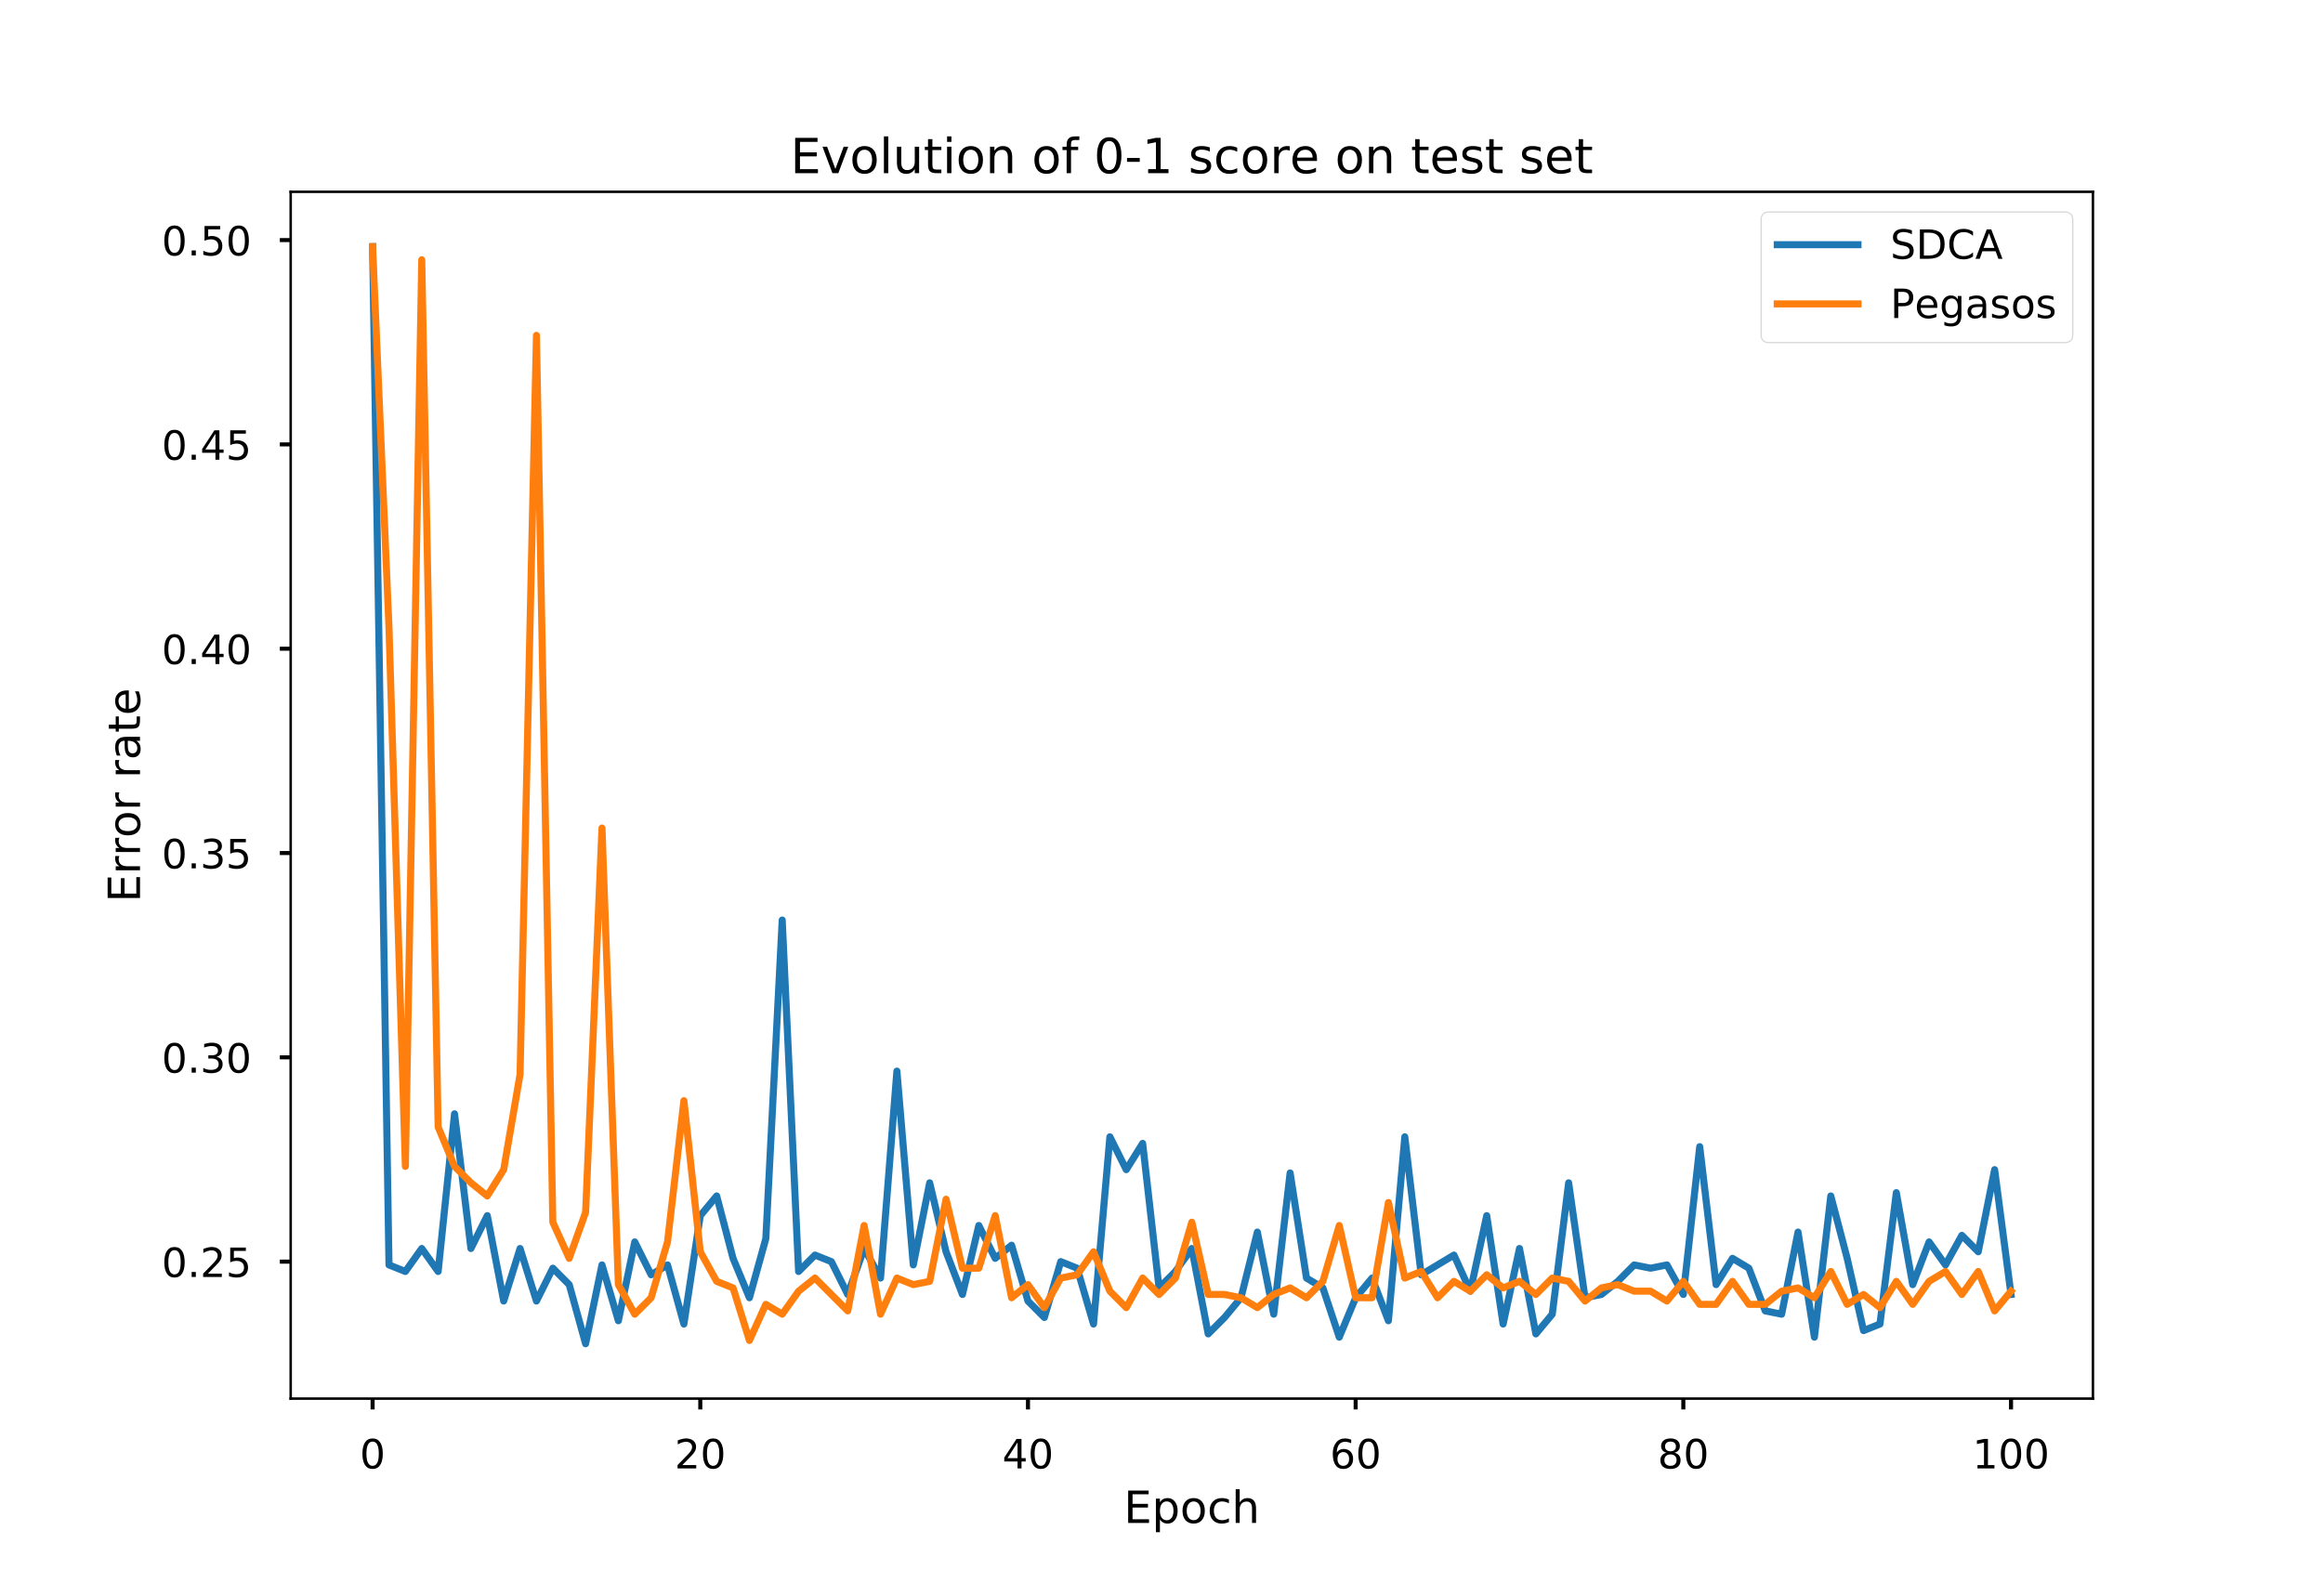
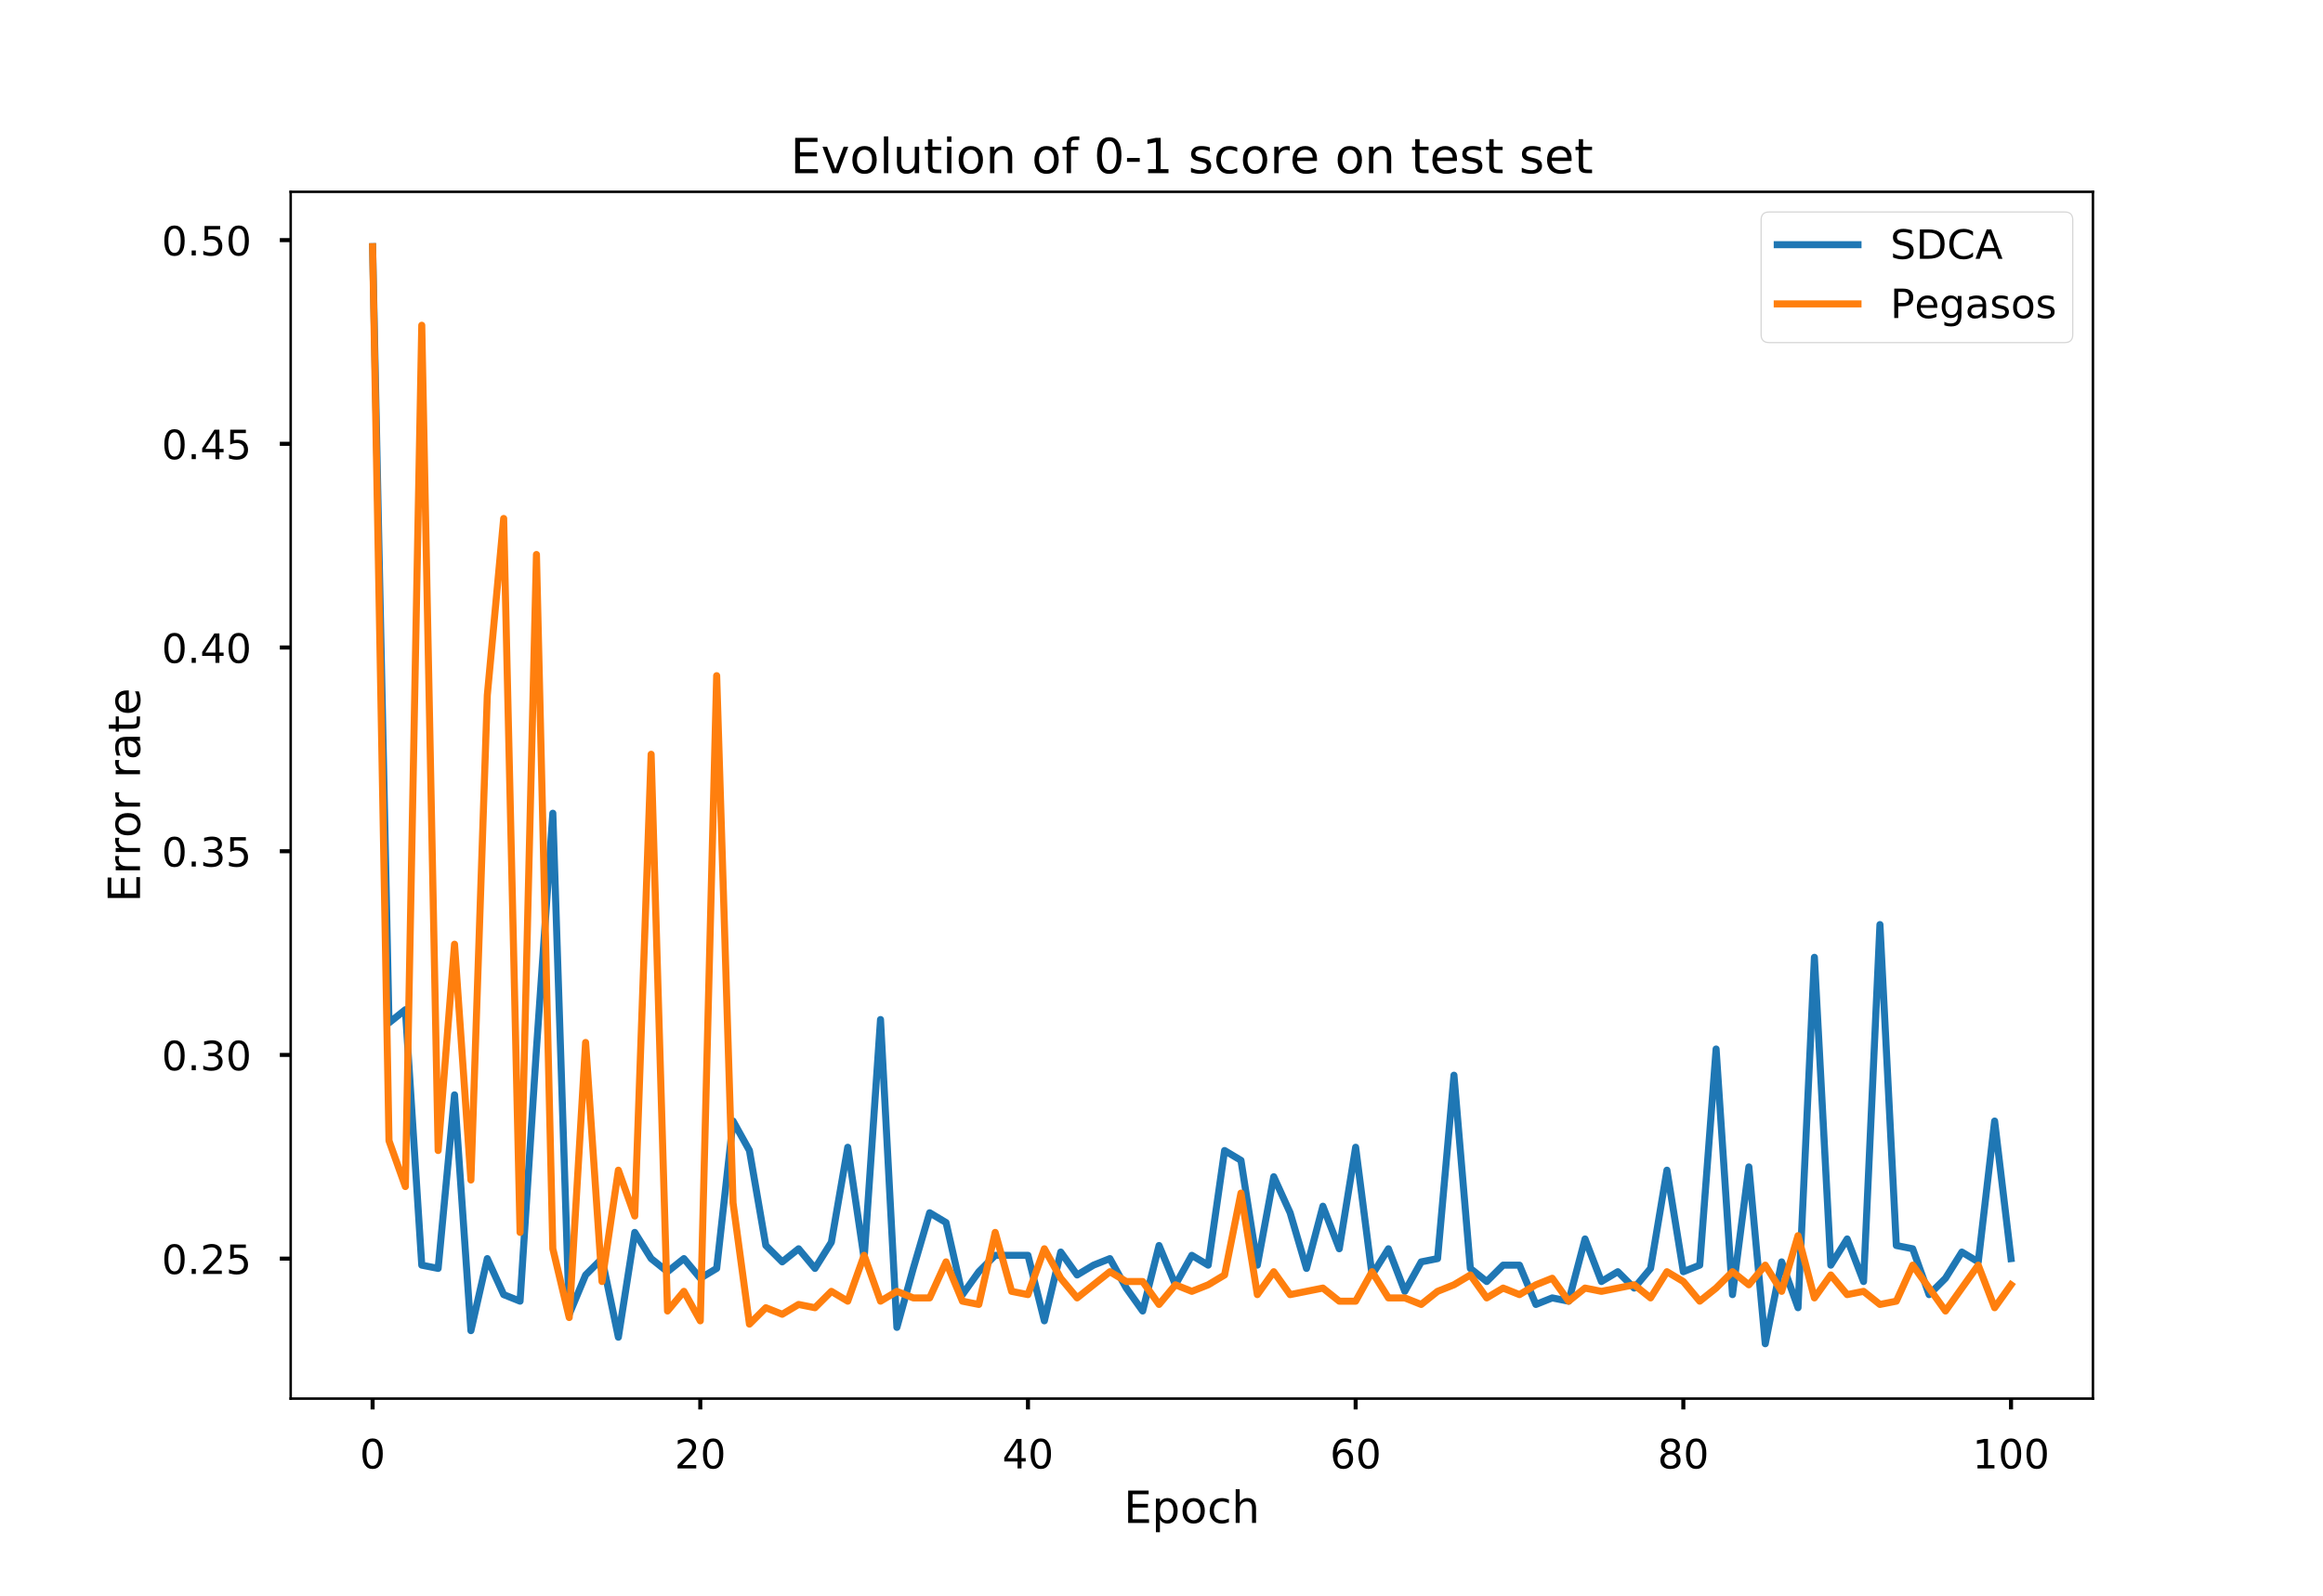
<svg xmlns="http://www.w3.org/2000/svg" xmlns:xlink="http://www.w3.org/1999/xlink" height="514pt" version="1.1" viewBox="0 0 748 514" width="748pt">
  <defs>
    <style type="text/css">
*{stroke-linecap:butt;stroke-linejoin:round;}
  </style>
  </defs>
  <g id="figure_1">
    <g id="patch_1">
      <path d="M 0 514.8  L 748.8 514.8  L 748.8 0  L 0 0  z " style="fill:#ffffff;" />
    </g>
    <g id="axes_1">
      <g id="patch_2">
        <path d="M 93.6 450.45  L 673.92 450.45  L 673.92 61.776  L 93.6 61.776  z " style="fill:#ffffff;" />
      </g>
      <g id="matplotlib.axis_1">
        <g id="xtick_1">
          <g id="line2d_1">
            <defs>
-               <path d="M 0 0  L 0 3.5  " id="mb4b41b0762" style="stroke:#000000;stroke-width:1.3;" />
-             </defs>
-             <g>
-               <use style="stroke:#000000;stroke-width:1.3;" x="119.978" xlink:href="#mb4b41b0762" y="450.45" />
+               <path d="M 0 0  L 0 3.5  " id="m77ecbb8db7" style="stroke:#000000;stroke-width:1.3;" />
+             </defs>
+             <g>
+               <use style="stroke:#000000;stroke-width:1.3;" x="119.978" xlink:href="#m77ecbb8db7" y="450.45" />
            </g>
          </g>
          <g id="text_1">
            <defs>
              <path d="M 31.781 66.406  Q 24.172 66.406 20.328 58.906  Q 16.5 51.422 16.5 36.375  Q 16.5 21.391 20.328 13.891  Q 24.172 6.391 31.781 6.391  Q 39.453 6.391 43.281 13.891  Q 47.125 21.391 47.125 36.375  Q 47.125 51.422 43.281 58.906  Q 39.453 66.406 31.781 66.406  z M 31.781 74.219  Q 44.047 74.219 50.516 64.516  Q 56.984 54.828 56.984 36.375  Q 56.984 17.969 50.516 8.266  Q 44.047 -1.422 31.781 -1.422  Q 19.531 -1.422 13.062 8.266  Q 6.594 17.969 6.594 36.375  Q 6.594 54.828 13.062 64.516  Q 19.531 74.219 31.781 74.219  z " id="DejaVuSans-30" />
            </defs>
            <g transform="translate(115.8426 472.928)scale(0.13 -0.13)">
              <use xlink:href="#DejaVuSans-30" />
            </g>
          </g>
        </g>
        <g id="xtick_2">
          <g id="line2d_2">
            <g>
-               <use style="stroke:#000000;stroke-width:1.3;" x="225.491" xlink:href="#mb4b41b0762" y="450.45" />
+               <use style="stroke:#000000;stroke-width:1.3;" x="225.491" xlink:href="#m77ecbb8db7" y="450.45" />
            </g>
          </g>
          <g id="text_2">
            <defs>
              <path d="M 19.188 8.297  L 53.609 8.297  L 53.609 0  L 7.328 0  L 7.328 8.297  Q 12.938 14.109 22.625 23.891  Q 32.328 33.688 34.812 36.531  Q 39.547 41.844 41.422 45.531  Q 43.312 49.219 43.312 52.781  Q 43.312 58.594 39.234 62.25  Q 35.156 65.922 28.609 65.922  Q 23.969 65.922 18.812 64.312  Q 13.672 62.703 7.812 59.422  L 7.812 69.391  Q 13.766 71.781 18.938 73  Q 24.125 74.219 28.422 74.219  Q 39.75 74.219 46.484 68.547  Q 53.219 62.891 53.219 53.422  Q 53.219 48.922 51.531 44.891  Q 49.859 40.875 45.406 35.406  Q 44.188 33.984 37.641 27.219  Q 31.109 20.453 19.188 8.297  z " id="DejaVuSans-32" />
            </defs>
            <g transform="translate(217.2197 472.928)scale(0.13 -0.13)">
              <use xlink:href="#DejaVuSans-32" />
              <use x="63.623" xlink:href="#DejaVuSans-30" />
            </g>
          </g>
        </g>
        <g id="xtick_3">
          <g id="line2d_3">
            <g>
-               <use style="stroke:#000000;stroke-width:1.3;" x="331.004" xlink:href="#mb4b41b0762" y="450.45" />
+               <use style="stroke:#000000;stroke-width:1.3;" x="331.004" xlink:href="#m77ecbb8db7" y="450.45" />
            </g>
          </g>
          <g id="text_3">
            <defs>
              <path d="M 37.797 64.312  L 12.891 25.391  L 37.797 25.391  z M 35.203 72.906  L 47.609 72.906  L 47.609 25.391  L 58.016 25.391  L 58.016 17.188  L 47.609 17.188  L 47.609 0  L 37.797 0  L 37.797 17.188  L 4.891 17.188  L 4.891 26.703  z " id="DejaVuSans-34" />
            </defs>
            <g transform="translate(322.7324 472.928)scale(0.13 -0.13)">
              <use xlink:href="#DejaVuSans-34" />
              <use x="63.623" xlink:href="#DejaVuSans-30" />
            </g>
          </g>
        </g>
        <g id="xtick_4">
          <g id="line2d_4">
            <g>
-               <use style="stroke:#000000;stroke-width:1.3;" x="436.516" xlink:href="#mb4b41b0762" y="450.45" />
+               <use style="stroke:#000000;stroke-width:1.3;" x="436.516" xlink:href="#m77ecbb8db7" y="450.45" />
            </g>
          </g>
          <g id="text_4">
            <defs>
              <path d="M 33.016 40.375  Q 26.375 40.375 22.484 35.828  Q 18.609 31.297 18.609 23.391  Q 18.609 15.531 22.484 10.953  Q 26.375 6.391 33.016 6.391  Q 39.656 6.391 43.531 10.953  Q 47.406 15.531 47.406 23.391  Q 47.406 31.297 43.531 35.828  Q 39.656 40.375 33.016 40.375  z M 52.594 71.297  L 52.594 62.312  Q 48.875 64.062 45.094 64.984  Q 41.312 65.922 37.594 65.922  Q 27.828 65.922 22.672 59.328  Q 17.531 52.734 16.797 39.406  Q 19.672 43.656 24.016 45.922  Q 28.375 48.188 33.594 48.188  Q 44.578 48.188 50.953 41.516  Q 57.328 34.859 57.328 23.391  Q 57.328 12.156 50.688 5.359  Q 44.047 -1.422 33.016 -1.422  Q 20.359 -1.422 13.672 8.266  Q 6.984 17.969 6.984 36.375  Q 6.984 53.656 15.188 63.938  Q 23.391 74.219 37.203 74.219  Q 40.922 74.219 44.703 73.484  Q 48.484 72.75 52.594 71.297  z " id="DejaVuSans-36" />
            </defs>
            <g transform="translate(428.2451 472.928)scale(0.13 -0.13)">
              <use xlink:href="#DejaVuSans-36" />
              <use x="63.623" xlink:href="#DejaVuSans-30" />
            </g>
          </g>
        </g>
        <g id="xtick_5">
          <g id="line2d_5">
            <g>
-               <use style="stroke:#000000;stroke-width:1.3;" x="542.029" xlink:href="#mb4b41b0762" y="450.45" />
+               <use style="stroke:#000000;stroke-width:1.3;" x="542.029" xlink:href="#m77ecbb8db7" y="450.45" />
            </g>
          </g>
          <g id="text_5">
            <defs>
              <path d="M 31.781 34.625  Q 24.75 34.625 20.719 30.859  Q 16.703 27.094 16.703 20.516  Q 16.703 13.922 20.719 10.156  Q 24.75 6.391 31.781 6.391  Q 38.812 6.391 42.859 10.172  Q 46.922 13.969 46.922 20.516  Q 46.922 27.094 42.891 30.859  Q 38.875 34.625 31.781 34.625  z M 21.922 38.812  Q 15.578 40.375 12.031 44.719  Q 8.5 49.078 8.5 55.328  Q 8.5 64.062 14.719 69.141  Q 20.953 74.219 31.781 74.219  Q 42.672 74.219 48.875 69.141  Q 55.078 64.062 55.078 55.328  Q 55.078 49.078 51.531 44.719  Q 48 40.375 41.703 38.812  Q 48.828 37.156 52.797 32.312  Q 56.781 27.484 56.781 20.516  Q 56.781 9.906 50.312 4.234  Q 43.844 -1.422 31.781 -1.422  Q 19.734 -1.422 13.25 4.234  Q 6.781 9.906 6.781 20.516  Q 6.781 27.484 10.781 32.312  Q 14.797 37.156 21.922 38.812  z M 18.312 54.391  Q 18.312 48.734 21.844 45.562  Q 25.391 42.391 31.781 42.391  Q 38.141 42.391 41.719 45.562  Q 45.312 48.734 45.312 54.391  Q 45.312 60.062 41.719 63.234  Q 38.141 66.406 31.781 66.406  Q 25.391 66.406 21.844 63.234  Q 18.312 60.062 18.312 54.391  z " id="DejaVuSans-38" />
            </defs>
            <g transform="translate(533.7578 472.928)scale(0.13 -0.13)">
              <use xlink:href="#DejaVuSans-38" />
              <use x="63.623" xlink:href="#DejaVuSans-30" />
            </g>
          </g>
        </g>
        <g id="xtick_6">
          <g id="line2d_6">
            <g>
-               <use style="stroke:#000000;stroke-width:1.3;" x="647.542" xlink:href="#mb4b41b0762" y="450.45" />
+               <use style="stroke:#000000;stroke-width:1.3;" x="647.542" xlink:href="#m77ecbb8db7" y="450.45" />
            </g>
          </g>
          <g id="text_6">
            <defs>
              <path d="M 12.406 8.297  L 28.516 8.297  L 28.516 63.922  L 10.984 60.406  L 10.984 69.391  L 28.422 72.906  L 38.281 72.906  L 38.281 8.297  L 54.391 8.297  L 54.391 0  L 12.406 0  z " id="DejaVuSans-31" />
            </defs>
            <g transform="translate(635.1349 472.928)scale(0.13 -0.13)">
              <use xlink:href="#DejaVuSans-31" />
              <use x="63.623" xlink:href="#DejaVuSans-30" />
              <use x="127.246" xlink:href="#DejaVuSans-30" />
            </g>
          </g>
        </g>
        <g id="text_7">
          <defs>
            <path d="M 9.812 72.906  L 55.906 72.906  L 55.906 64.594  L 19.672 64.594  L 19.672 43.016  L 54.391 43.016  L 54.391 34.719  L 19.672 34.719  L 19.672 8.297  L 56.781 8.297  L 56.781 0  L 9.812 0  z " id="DejaVuSans-45" />
            <path d="M 18.109 8.203  L 18.109 -20.797  L 9.078 -20.797  L 9.078 54.688  L 18.109 54.688  L 18.109 46.391  Q 20.953 51.266 25.266 53.625  Q 29.594 56 35.594 56  Q 45.562 56 51.781 48.094  Q 58.016 40.188 58.016 27.297  Q 58.016 14.406 51.781 6.484  Q 45.562 -1.422 35.594 -1.422  Q 29.594 -1.422 25.266 0.953  Q 20.953 3.328 18.109 8.203  z M 48.688 27.297  Q 48.688 37.203 44.609 42.844  Q 40.531 48.484 33.406 48.484  Q 26.266 48.484 22.188 42.844  Q 18.109 37.203 18.109 27.297  Q 18.109 17.391 22.188 11.75  Q 26.266 6.109 33.406 6.109  Q 40.531 6.109 44.609 11.75  Q 48.688 17.391 48.688 27.297  z " id="DejaVuSans-70" />
            <path d="M 30.609 48.391  Q 23.391 48.391 19.188 42.75  Q 14.984 37.109 14.984 27.297  Q 14.984 17.484 19.156 11.844  Q 23.344 6.203 30.609 6.203  Q 37.797 6.203 41.984 11.859  Q 46.188 17.531 46.188 27.297  Q 46.188 37.016 41.984 42.703  Q 37.797 48.391 30.609 48.391  z M 30.609 56  Q 42.328 56 49.016 48.375  Q 55.719 40.766 55.719 27.297  Q 55.719 13.875 49.016 6.219  Q 42.328 -1.422 30.609 -1.422  Q 18.844 -1.422 12.172 6.219  Q 5.516 13.875 5.516 27.297  Q 5.516 40.766 12.172 48.375  Q 18.844 56 30.609 56  z " id="DejaVuSans-6f" />
            <path d="M 48.781 52.594  L 48.781 44.188  Q 44.969 46.297 41.141 47.344  Q 37.312 48.391 33.406 48.391  Q 24.656 48.391 19.812 42.844  Q 14.984 37.312 14.984 27.297  Q 14.984 17.281 19.812 11.734  Q 24.656 6.203 33.406 6.203  Q 37.312 6.203 41.141 7.25  Q 44.969 8.297 48.781 10.406  L 48.781 2.094  Q 45.016 0.344 40.984 -0.531  Q 36.969 -1.422 32.422 -1.422  Q 20.062 -1.422 12.781 6.344  Q 5.516 14.109 5.516 27.297  Q 5.516 40.672 12.859 48.328  Q 20.219 56 33.016 56  Q 37.156 56 41.109 55.141  Q 45.062 54.297 48.781 52.594  z " id="DejaVuSans-63" />
            <path d="M 54.891 33.016  L 54.891 0  L 45.906 0  L 45.906 32.719  Q 45.906 40.484 42.875 44.328  Q 39.844 48.188 33.797 48.188  Q 26.516 48.188 22.312 43.547  Q 18.109 38.922 18.109 30.906  L 18.109 0  L 9.078 0  L 9.078 75.984  L 18.109 75.984  L 18.109 46.188  Q 21.344 51.125 25.703 53.562  Q 30.078 56 35.797 56  Q 45.219 56 50.047 50.172  Q 54.891 44.344 54.891 33.016  z " id="DejaVuSans-68" />
          </defs>
          <g transform="translate(361.8654 490.4973)scale(0.143 -0.143)">
            <use xlink:href="#DejaVuSans-45" />
            <use x="63.184" xlink:href="#DejaVuSans-70" />
            <use x="126.66" xlink:href="#DejaVuSans-6f" />
            <use x="187.842" xlink:href="#DejaVuSans-63" />
            <use x="242.822" xlink:href="#DejaVuSans-68" />
          </g>
        </g>
      </g>
      <g id="matplotlib.axis_2">
        <g id="ytick_1">
          <g id="line2d_7">
            <defs>
-               <path d="M 0 0  L -3.5 0  " id="mdaa676bd0e" style="stroke:#000000;stroke-width:1.3;" />
-             </defs>
-             <g>
-               <use style="stroke:#000000;stroke-width:1.3;" x="93.6" xlink:href="#mdaa676bd0e" y="406.335" />
+               <path d="M 0 0  L -3.5 0  " id="ma47e906a78" style="stroke:#000000;stroke-width:1.3;" />
+             </defs>
+             <g>
+               <use style="stroke:#000000;stroke-width:1.3;" x="93.6" xlink:href="#ma47e906a78" y="405.36" />
            </g>
          </g>
          <g id="text_8">
            <defs>
              <path d="M 10.688 12.406  L 21 12.406  L 21 0  L 10.688 0  z " id="DejaVuSans-2e" />
              <path d="M 10.797 72.906  L 49.516 72.906  L 49.516 64.594  L 19.828 64.594  L 19.828 46.734  Q 21.969 47.469 24.109 47.828  Q 26.266 48.188 28.422 48.188  Q 40.625 48.188 47.75 41.5  Q 54.891 34.812 54.891 23.391  Q 54.891 11.625 47.562 5.094  Q 40.234 -1.422 26.906 -1.422  Q 22.312 -1.422 17.547 -0.641  Q 12.797 0.141 7.719 1.703  L 7.719 11.625  Q 12.109 9.234 16.797 8.062  Q 21.484 6.891 26.703 6.891  Q 35.156 6.891 40.078 11.328  Q 45.016 15.766 45.016 23.391  Q 45.016 31 40.078 35.438  Q 35.156 39.891 26.703 39.891  Q 22.75 39.891 18.812 39.016  Q 14.891 38.141 10.797 36.281  z " id="DejaVuSans-35" />
            </defs>
-             <g transform="translate(52.05469 411.2744)scale(0.13 -0.13)">
+             <g transform="translate(52.05469 410.2986)scale(0.13 -0.13)">
              <use xlink:href="#DejaVuSans-30" />
              <use x="63.623" xlink:href="#DejaVuSans-2e" />
              <use x="95.41" xlink:href="#DejaVuSans-32" />
              <use x="159.033" xlink:href="#DejaVuSans-35" />
            </g>
          </g>
        </g>
        <g id="ytick_2">
          <g id="line2d_8">
            <g>
-               <use style="stroke:#000000;stroke-width:1.3;" x="93.6" xlink:href="#mdaa676bd0e" y="340.534" />
+               <use style="stroke:#000000;stroke-width:1.3;" x="93.6" xlink:href="#ma47e906a78" y="339.754" />
            </g>
          </g>
          <g id="text_9">
            <defs>
              <path d="M 40.578 39.312  Q 47.656 37.797 51.625 33  Q 55.609 28.219 55.609 21.188  Q 55.609 10.406 48.188 4.484  Q 40.766 -1.422 27.094 -1.422  Q 22.516 -1.422 17.656 -0.516  Q 12.797 0.391 7.625 2.203  L 7.625 11.719  Q 11.719 9.328 16.594 8.109  Q 21.484 6.891 26.812 6.891  Q 36.078 6.891 40.938 10.547  Q 45.797 14.203 45.797 21.188  Q 45.797 27.641 41.281 31.266  Q 36.766 34.906 28.719 34.906  L 20.219 34.906  L 20.219 43.016  L 29.109 43.016  Q 36.375 43.016 40.234 45.922  Q 44.094 48.828 44.094 54.297  Q 44.094 59.906 40.109 62.906  Q 36.141 65.922 28.719 65.922  Q 24.656 65.922 20.016 65.031  Q 15.375 64.156 9.812 62.312  L 9.812 71.094  Q 15.438 72.656 20.344 73.438  Q 25.25 74.219 29.594 74.219  Q 40.828 74.219 47.359 69.109  Q 53.906 64.016 53.906 55.328  Q 53.906 49.266 50.438 45.094  Q 46.969 40.922 40.578 39.312  z " id="DejaVuSans-33" />
            </defs>
-             <g transform="translate(52.05469 345.4727)scale(0.13 -0.13)">
+             <g transform="translate(52.05469 344.6934)scale(0.13 -0.13)">
              <use xlink:href="#DejaVuSans-30" />
              <use x="63.623" xlink:href="#DejaVuSans-2e" />
              <use x="95.41" xlink:href="#DejaVuSans-33" />
              <use x="159.033" xlink:href="#DejaVuSans-30" />
            </g>
          </g>
        </g>
        <g id="ytick_3">
          <g id="line2d_9">
            <g>
-               <use style="stroke:#000000;stroke-width:1.3;" x="93.6" xlink:href="#mdaa676bd0e" y="274.732" />
+               <use style="stroke:#000000;stroke-width:1.3;" x="93.6" xlink:href="#ma47e906a78" y="274.149" />
            </g>
          </g>
          <g id="text_10">
-             <g transform="translate(52.05469 279.6711)scale(0.13 -0.13)">
+             <g transform="translate(52.05469 279.0881)scale(0.13 -0.13)">
              <use xlink:href="#DejaVuSans-30" />
              <use x="63.623" xlink:href="#DejaVuSans-2e" />
              <use x="95.41" xlink:href="#DejaVuSans-33" />
              <use x="159.033" xlink:href="#DejaVuSans-35" />
            </g>
          </g>
        </g>
        <g id="ytick_4">
          <g id="line2d_10">
            <g>
-               <use style="stroke:#000000;stroke-width:1.3;" x="93.6" xlink:href="#mdaa676bd0e" y="208.93" />
+               <use style="stroke:#000000;stroke-width:1.3;" x="93.6" xlink:href="#ma47e906a78" y="208.544" />
            </g>
          </g>
          <g id="text_11">
-             <g transform="translate(52.05469 213.8695)scale(0.13 -0.13)">
+             <g transform="translate(52.05469 213.4829)scale(0.13 -0.13)">
              <use xlink:href="#DejaVuSans-30" />
              <use x="63.623" xlink:href="#DejaVuSans-2e" />
              <use x="95.41" xlink:href="#DejaVuSans-34" />
              <use x="159.033" xlink:href="#DejaVuSans-30" />
            </g>
          </g>
        </g>
        <g id="ytick_5">
          <g id="line2d_11">
            <g>
-               <use style="stroke:#000000;stroke-width:1.3;" x="93.6" xlink:href="#mdaa676bd0e" y="143.129" />
+               <use style="stroke:#000000;stroke-width:1.3;" x="93.6" xlink:href="#ma47e906a78" y="142.939" />
            </g>
          </g>
          <g id="text_12">
-             <g transform="translate(52.05469 148.0678)scale(0.13 -0.13)">
+             <g transform="translate(52.05469 147.8777)scale(0.13 -0.13)">
              <use xlink:href="#DejaVuSans-30" />
              <use x="63.623" xlink:href="#DejaVuSans-2e" />
              <use x="95.41" xlink:href="#DejaVuSans-34" />
              <use x="159.033" xlink:href="#DejaVuSans-35" />
            </g>
          </g>
        </g>
        <g id="ytick_6">
          <g id="line2d_12">
            <g>
-               <use style="stroke:#000000;stroke-width:1.3;" x="93.6" xlink:href="#mdaa676bd0e" y="77.327" />
+               <use style="stroke:#000000;stroke-width:1.3;" x="93.6" xlink:href="#ma47e906a78" y="77.334" />
            </g>
          </g>
          <g id="text_13">
-             <g transform="translate(52.05469 82.26618)scale(0.13 -0.13)">
+             <g transform="translate(52.05469 82.27249)scale(0.13 -0.13)">
              <use xlink:href="#DejaVuSans-30" />
              <use x="63.623" xlink:href="#DejaVuSans-2e" />
              <use x="95.41" xlink:href="#DejaVuSans-35" />
              <use x="159.033" xlink:href="#DejaVuSans-30" />
            </g>
          </g>
        </g>
        <g id="text_14">
          <defs>
            <path d="M 41.109 46.297  Q 39.594 47.172 37.812 47.578  Q 36.031 48 33.891 48  Q 26.266 48 22.188 43.047  Q 18.109 38.094 18.109 28.812  L 18.109 0  L 9.078 0  L 9.078 54.688  L 18.109 54.688  L 18.109 46.188  Q 20.953 51.172 25.484 53.578  Q 30.031 56 36.531 56  Q 37.453 56 38.578 55.875  Q 39.703 55.766 41.062 55.516  z " id="DejaVuSans-72" />
            <path id="DejaVuSans-20" />
            <path d="M 34.281 27.484  Q 23.391 27.484 19.188 25  Q 14.984 22.516 14.984 16.5  Q 14.984 11.719 18.141 8.906  Q 21.297 6.109 26.703 6.109  Q 34.188 6.109 38.703 11.406  Q 43.219 16.703 43.219 25.484  L 43.219 27.484  z M 52.203 31.203  L 52.203 0  L 43.219 0  L 43.219 8.297  Q 40.141 3.328 35.547 0.953  Q 30.953 -1.422 24.312 -1.422  Q 15.922 -1.422 10.953 3.297  Q 6 8.016 6 15.922  Q 6 25.141 12.172 29.828  Q 18.359 34.516 30.609 34.516  L 43.219 34.516  L 43.219 35.406  Q 43.219 41.609 39.141 45  Q 35.062 48.391 27.688 48.391  Q 23 48.391 18.547 47.266  Q 14.109 46.141 10.016 43.891  L 10.016 52.203  Q 14.938 54.109 19.578 55.047  Q 24.219 56 28.609 56  Q 40.484 56 46.344 49.844  Q 52.203 43.703 52.203 31.203  z " id="DejaVuSans-61" />
            <path d="M 18.312 70.219  L 18.312 54.688  L 36.812 54.688  L 36.812 47.703  L 18.312 47.703  L 18.312 18.016  Q 18.312 11.328 20.141 9.422  Q 21.969 7.516 27.594 7.516  L 36.812 7.516  L 36.812 0  L 27.594 0  Q 17.188 0 13.234 3.875  Q 9.281 7.766 9.281 18.016  L 9.281 47.703  L 2.688 47.703  L 2.688 54.688  L 9.281 54.688  L 9.281 70.219  z " id="DejaVuSans-74" />
            <path d="M 56.203 29.594  L 56.203 25.203  L 14.891 25.203  Q 15.484 15.922 20.484 11.062  Q 25.484 6.203 34.422 6.203  Q 39.594 6.203 44.453 7.469  Q 49.312 8.734 54.109 11.281  L 54.109 2.781  Q 49.266 0.734 44.188 -0.344  Q 39.109 -1.422 33.891 -1.422  Q 20.797 -1.422 13.156 6.188  Q 5.516 13.812 5.516 26.812  Q 5.516 40.234 12.766 48.109  Q 20.016 56 32.328 56  Q 43.359 56 49.781 48.891  Q 56.203 41.797 56.203 29.594  z M 47.219 32.234  Q 47.125 39.594 43.094 43.984  Q 39.062 48.391 32.422 48.391  Q 24.906 48.391 20.391 44.141  Q 15.875 39.891 15.188 32.172  z " id="DejaVuSans-65" />
          </defs>
          <g transform="translate(45.08073 290.6162)rotate(-90)scale(0.143 -0.143)">
            <use xlink:href="#DejaVuSans-45" />
            <use x="63.184" xlink:href="#DejaVuSans-72" />
            <use x="104.281" xlink:href="#DejaVuSans-72" />
            <use x="145.363" xlink:href="#DejaVuSans-6f" />
            <use x="206.545" xlink:href="#DejaVuSans-72" />
            <use x="247.658" xlink:href="#DejaVuSans-20" />
            <use x="279.445" xlink:href="#DejaVuSans-72" />
            <use x="320.559" xlink:href="#DejaVuSans-61" />
            <use x="381.838" xlink:href="#DejaVuSans-74" />
            <use x="421.047" xlink:href="#DejaVuSans-65" />
          </g>
        </g>
      </g>
      <g id="line2d_13">
-         <path clip-path="url(#pa57b09d90f)" d="M 119.978 79.443  L 125.254 407.393  L 130.529 409.509  L 135.805 402.104  L 141.081 409.509  L 146.356 358.73  L 151.632 402.104  L 156.908 391.525  L 162.183 419.03  L 167.459 402.104  L 172.735 419.03  L 178.01 408.451  L 183.286 413.741  L 188.561 432.783  L 193.837 407.393  L 199.113 425.378  L 204.388 399.988  L 209.664 410.567  L 214.94 407.393  L 220.215 426.436  L 225.491 391.525  L 230.767 385.177  L 236.042 405.277  L 241.318 417.972  L 246.593 398.93  L 251.869 296.313  L 257.145 409.509  L 262.42 404.22  L 267.696 406.335  L 272.972 416.914  L 278.247 402.104  L 283.523 411.625  L 288.799 344.977  L 294.074 407.393  L 299.35 380.946  L 304.625 403.162  L 309.901 416.914  L 315.177 394.698  L 320.452 405.277  L 325.728 401.046  L 331.004 419.03  L 336.279 424.32  L 341.555 406.335  L 346.831 408.451  L 352.106 426.436  L 357.382 366.135  L 362.657 376.714  L 367.933 368.251  L 373.209 414.799  L 378.484 409.509  L 383.76 402.104  L 389.036 429.609  L 394.311 424.32  L 399.587 417.972  L 404.863 396.814  L 410.138 423.262  L 415.414 377.772  L 420.689 411.625  L 425.965 414.799  L 431.241 430.667  L 436.516 417.972  L 441.792 411.625  L 447.068 425.378  L 452.343 366.135  L 457.619 410.567  L 462.895 407.393  L 468.17 404.22  L 473.446 415.857  L 478.721 391.525  L 483.997 426.436  L 489.273 402.104  L 494.548 429.609  L 499.824 423.262  L 505.1 380.946  L 510.375 417.972  L 515.651 416.914  L 520.927 412.683  L 526.202 407.393  L 531.478 408.451  L 536.753 407.393  L 542.029 416.914  L 547.305 369.309  L 552.58 413.741  L 557.856 405.277  L 563.132 408.451  L 568.407 422.204  L 573.683 423.262  L 578.959 396.814  L 584.234 430.667  L 589.51 385.177  L 594.785 405.277  L 600.061 428.551  L 605.337 426.436  L 610.612 384.119  L 615.888 413.741  L 621.164 399.988  L 626.439 407.393  L 631.715 397.872  L 636.991 403.162  L 642.266 376.714  L 647.542 416.914  " style="fill:none;stroke:#1f77b4;stroke-linecap:square;stroke-width:2.275;" />
+         <path clip-path="url(#p0ccb8f0dad)" d="M 119.978 79.443  L 125.254 329.418  L 130.529 325.199  L 135.805 407.469  L 141.081 408.524  L 146.356 352.622  L 151.632 428.564  L 156.908 405.36  L 162.183 416.962  L 167.459 419.071  L 172.735 337.856  L 178.01 261.914  L 183.286 423.29  L 188.561 410.633  L 193.837 405.36  L 199.113 430.674  L 204.388 396.922  L 209.664 405.36  L 214.94 409.579  L 220.215 405.36  L 225.491 411.688  L 230.767 408.524  L 236.042 361.06  L 241.318 370.553  L 246.593 401.141  L 251.869 406.414  L 257.145 402.195  L 262.42 408.524  L 267.696 400.086  L 272.972 369.498  L 278.247 405.36  L 283.523 328.363  L 288.799 427.509  L 294.074 408.524  L 299.35 390.593  L 304.625 393.757  L 309.901 416.962  L 315.177 409.579  L 320.452 404.305  L 325.728 404.305  L 331.004 404.305  L 336.279 425.4  L 341.555 403.25  L 346.831 410.633  L 352.106 407.469  L 357.382 405.36  L 362.657 414.852  L 367.933 422.236  L 373.209 401.141  L 378.484 413.798  L 383.76 404.305  L 389.036 407.469  L 394.311 370.553  L 399.587 373.717  L 404.863 407.469  L 410.138 378.991  L 415.414 390.593  L 420.689 408.524  L 425.965 388.484  L 431.241 402.195  L 436.516 369.498  L 441.792 410.633  L 447.068 402.195  L 452.343 415.907  L 457.619 406.414  L 462.895 405.36  L 468.17 346.294  L 473.446 408.524  L 478.721 412.743  L 483.997 407.469  L 489.273 407.469  L 494.548 420.126  L 499.824 418.017  L 505.1 419.071  L 510.375 399.031  L 515.651 412.743  L 520.927 409.579  L 526.202 414.852  L 531.478 408.524  L 536.753 376.881  L 542.029 409.579  L 547.305 407.469  L 552.58 337.856  L 557.856 416.962  L 563.132 375.827  L 568.407 432.783  L 573.683 406.414  L 578.959 421.181  L 584.234 308.323  L 589.51 407.469  L 594.785 399.031  L 600.061 412.743  L 605.337 297.775  L 610.612 401.141  L 615.888 402.195  L 621.164 416.962  L 626.439 411.688  L 631.715 403.25  L 636.991 406.414  L 642.266 361.06  L 647.542 405.36  " style="fill:none;stroke:#1f77b4;stroke-linecap:square;stroke-width:2.275;" />
      </g>
      <g id="line2d_14">
-         <path clip-path="url(#pa57b09d90f)" d="M 119.978 79.443  L 125.254 202.16  L 130.529 375.656  L 135.805 83.675  L 141.081 362.961  L 146.356 375.656  L 151.632 380.946  L 156.908 385.177  L 162.183 376.714  L 167.459 346.035  L 172.735 108.006  L 178.01 393.641  L 183.286 405.277  L 188.561 390.467  L 193.837 266.692  L 199.113 413.741  L 204.388 423.262  L 209.664 417.972  L 214.94 399.988  L 220.215 354.498  L 225.491 403.162  L 230.767 412.683  L 236.042 414.799  L 241.318 431.725  L 246.593 420.088  L 251.869 423.262  L 257.145 415.857  L 262.42 411.625  L 267.696 416.914  L 272.972 422.204  L 278.247 394.698  L 283.523 423.262  L 288.799 411.625  L 294.074 413.741  L 299.35 412.683  L 304.625 386.235  L 309.901 408.451  L 315.177 408.451  L 320.452 391.525  L 325.728 417.972  L 331.004 413.741  L 336.279 421.146  L 341.555 411.625  L 346.831 410.567  L 352.106 403.162  L 357.382 415.857  L 362.657 421.146  L 367.933 411.625  L 373.209 416.914  L 378.484 411.625  L 383.76 393.641  L 389.036 416.914  L 394.311 416.914  L 399.587 417.972  L 404.863 421.146  L 410.138 416.914  L 415.414 414.799  L 420.689 417.972  L 425.965 412.683  L 431.241 394.698  L 436.516 417.972  L 441.792 417.972  L 447.068 387.293  L 452.343 411.625  L 457.619 409.509  L 462.895 417.972  L 468.17 412.683  L 473.446 415.857  L 478.721 410.567  L 483.997 414.799  L 489.273 412.683  L 494.548 416.914  L 499.824 411.625  L 505.1 412.683  L 510.375 419.03  L 515.651 414.799  L 520.927 413.741  L 526.202 415.857  L 531.478 415.857  L 536.753 419.03  L 542.029 412.683  L 547.305 420.088  L 552.58 420.088  L 557.856 412.683  L 563.132 420.088  L 568.407 420.088  L 573.683 415.857  L 578.959 414.799  L 584.234 417.972  L 589.51 409.509  L 594.785 420.088  L 600.061 416.914  L 605.337 421.146  L 610.612 412.683  L 615.888 420.088  L 621.164 412.683  L 626.439 409.509  L 631.715 416.914  L 636.991 409.509  L 642.266 422.204  L 647.542 415.857  " style="fill:none;stroke:#ff7f0e;stroke-linecap:square;stroke-width:2.275;" />
+         <path clip-path="url(#p0ccb8f0dad)" d="M 119.978 79.443  L 125.254 367.389  L 130.529 382.155  L 135.805 104.757  L 141.081 370.553  L 146.356 304.104  L 151.632 380.046  L 156.908 223.943  L 162.183 166.987  L 167.459 396.922  L 172.735 178.589  L 178.01 402.195  L 183.286 424.345  L 188.561 335.746  L 193.837 412.743  L 199.113 376.881  L 204.388 391.648  L 209.664 242.929  L 214.94 422.236  L 220.215 415.907  L 225.491 425.4  L 230.767 217.615  L 236.042 387.429  L 241.318 426.455  L 246.593 421.181  L 251.869 423.29  L 257.145 420.126  L 262.42 421.181  L 267.696 415.907  L 272.972 419.071  L 278.247 404.305  L 283.523 419.071  L 288.799 415.907  L 294.074 418.017  L 299.35 418.017  L 304.625 406.414  L 309.901 419.071  L 315.177 420.126  L 320.452 396.922  L 325.728 415.907  L 331.004 416.962  L 336.279 402.195  L 341.555 411.688  L 346.831 418.017  L 352.106 413.798  L 357.382 409.579  L 362.657 412.743  L 367.933 412.743  L 373.209 420.126  L 378.484 413.798  L 383.76 415.907  L 389.036 413.798  L 394.311 410.633  L 399.587 384.265  L 404.863 416.962  L 410.138 409.579  L 415.414 416.962  L 420.689 415.907  L 425.965 414.852  L 431.241 419.071  L 436.516 419.071  L 441.792 409.579  L 447.068 418.017  L 452.343 418.017  L 457.619 420.126  L 462.895 415.907  L 468.17 413.798  L 473.446 410.633  L 478.721 418.017  L 483.997 414.852  L 489.273 416.962  L 494.548 413.798  L 499.824 411.688  L 505.1 419.071  L 510.375 414.852  L 515.651 415.907  L 520.927 414.852  L 526.202 413.798  L 531.478 418.017  L 536.753 409.579  L 542.029 412.743  L 547.305 419.071  L 552.58 414.852  L 557.856 409.579  L 563.132 413.798  L 568.407 407.469  L 573.683 415.907  L 578.959 397.976  L 584.234 418.017  L 589.51 410.633  L 594.785 416.962  L 600.061 415.907  L 605.337 420.126  L 610.612 419.071  L 615.888 407.469  L 621.164 414.852  L 626.439 422.236  L 631.715 414.852  L 636.991 407.469  L 642.266 421.181  L 647.542 413.798  " style="fill:none;stroke:#ff7f0e;stroke-linecap:square;stroke-width:2.275;" />
      </g>
      <g id="patch_3">
        <path d="M 93.6 450.45  L 93.6 61.776  " style="fill:none;stroke:#000000;stroke-linecap:square;stroke-linejoin:miter;stroke-width:0.8;" />
      </g>
      <g id="patch_4">
        <path d="M 673.92 450.45  L 673.92 61.776  " style="fill:none;stroke:#000000;stroke-linecap:square;stroke-linejoin:miter;stroke-width:0.8;" />
      </g>
      <g id="patch_5">
        <path d="M 93.6 450.45  L 673.92 450.45  " style="fill:none;stroke:#000000;stroke-linecap:square;stroke-linejoin:miter;stroke-width:0.8;" />
      </g>
      <g id="patch_6">
        <path d="M 93.6 61.776  L 673.92 61.776  " style="fill:none;stroke:#000000;stroke-linecap:square;stroke-linejoin:miter;stroke-width:0.8;" />
      </g>
      <g id="text_15">
        <defs>
          <path d="M 2.984 54.688  L 12.5 54.688  L 29.594 8.797  L 46.688 54.688  L 56.203 54.688  L 35.688 0  L 23.484 0  z " id="DejaVuSans-76" />
          <path d="M 9.422 75.984  L 18.406 75.984  L 18.406 0  L 9.422 0  z " id="DejaVuSans-6c" />
          <path d="M 8.5 21.578  L 8.5 54.688  L 17.484 54.688  L 17.484 21.922  Q 17.484 14.156 20.5 10.266  Q 23.531 6.391 29.594 6.391  Q 36.859 6.391 41.078 11.031  Q 45.312 15.672 45.312 23.688  L 45.312 54.688  L 54.297 54.688  L 54.297 0  L 45.312 0  L 45.312 8.406  Q 42.047 3.422 37.719 1  Q 33.406 -1.422 27.688 -1.422  Q 18.266 -1.422 13.375 4.438  Q 8.5 10.297 8.5 21.578  z M 31.109 56  z " id="DejaVuSans-75" />
          <path d="M 9.422 54.688  L 18.406 54.688  L 18.406 0  L 9.422 0  z M 9.422 75.984  L 18.406 75.984  L 18.406 64.594  L 9.422 64.594  z " id="DejaVuSans-69" />
          <path d="M 54.891 33.016  L 54.891 0  L 45.906 0  L 45.906 32.719  Q 45.906 40.484 42.875 44.328  Q 39.844 48.188 33.797 48.188  Q 26.516 48.188 22.312 43.547  Q 18.109 38.922 18.109 30.906  L 18.109 0  L 9.078 0  L 9.078 54.688  L 18.109 54.688  L 18.109 46.188  Q 21.344 51.125 25.703 53.562  Q 30.078 56 35.797 56  Q 45.219 56 50.047 50.172  Q 54.891 44.344 54.891 33.016  z " id="DejaVuSans-6e" />
          <path d="M 37.109 75.984  L 37.109 68.5  L 28.516 68.5  Q 23.688 68.5 21.797 66.547  Q 19.922 64.594 19.922 59.516  L 19.922 54.688  L 34.719 54.688  L 34.719 47.703  L 19.922 47.703  L 19.922 0  L 10.891 0  L 10.891 47.703  L 2.297 47.703  L 2.297 54.688  L 10.891 54.688  L 10.891 58.5  Q 10.891 67.625 15.141 71.797  Q 19.391 75.984 28.609 75.984  z " id="DejaVuSans-66" />
          <path d="M 4.891 31.391  L 31.203 31.391  L 31.203 23.391  L 4.891 23.391  z " id="DejaVuSans-2d" />
          <path d="M 44.281 53.078  L 44.281 44.578  Q 40.484 46.531 36.375 47.5  Q 32.281 48.484 27.875 48.484  Q 21.188 48.484 17.844 46.438  Q 14.5 44.391 14.5 40.281  Q 14.5 37.156 16.891 35.375  Q 19.281 33.594 26.516 31.984  L 29.594 31.297  Q 39.156 29.25 43.188 25.516  Q 47.219 21.781 47.219 15.094  Q 47.219 7.469 41.188 3.016  Q 35.156 -1.422 24.609 -1.422  Q 20.219 -1.422 15.453 -0.562  Q 10.688 0.297 5.422 2  L 5.422 11.281  Q 10.406 8.688 15.234 7.391  Q 20.062 6.109 24.812 6.109  Q 31.156 6.109 34.562 8.281  Q 37.984 10.453 37.984 14.406  Q 37.984 18.062 35.516 20.016  Q 33.062 21.969 24.703 23.781  L 21.578 24.516  Q 13.234 26.266 9.516 29.906  Q 5.812 33.547 5.812 39.891  Q 5.812 47.609 11.281 51.797  Q 16.75 56 26.812 56  Q 31.781 56 36.172 55.266  Q 40.578 54.547 44.281 53.078  z " id="DejaVuSans-73" />
        </defs>
        <g transform="translate(254.5164 55.776)scale(0.156 -0.156)">
          <use xlink:href="#DejaVuSans-45" />
          <use x="63.184" xlink:href="#DejaVuSans-76" />
          <use x="122.363" xlink:href="#DejaVuSans-6f" />
          <use x="183.545" xlink:href="#DejaVuSans-6c" />
          <use x="211.328" xlink:href="#DejaVuSans-75" />
          <use x="274.707" xlink:href="#DejaVuSans-74" />
          <use x="313.916" xlink:href="#DejaVuSans-69" />
          <use x="341.699" xlink:href="#DejaVuSans-6f" />
          <use x="402.881" xlink:href="#DejaVuSans-6e" />
          <use x="466.26" xlink:href="#DejaVuSans-20" />
          <use x="498.047" xlink:href="#DejaVuSans-6f" />
          <use x="559.229" xlink:href="#DejaVuSans-66" />
          <use x="594.434" xlink:href="#DejaVuSans-20" />
          <use x="626.221" xlink:href="#DejaVuSans-30" />
          <use x="689.844" xlink:href="#DejaVuSans-2d" />
          <use x="725.928" xlink:href="#DejaVuSans-31" />
          <use x="789.551" xlink:href="#DejaVuSans-20" />
          <use x="821.338" xlink:href="#DejaVuSans-73" />
          <use x="873.438" xlink:href="#DejaVuSans-63" />
          <use x="928.418" xlink:href="#DejaVuSans-6f" />
          <use x="989.6" xlink:href="#DejaVuSans-72" />
          <use x="1030.682" xlink:href="#DejaVuSans-65" />
          <use x="1092.205" xlink:href="#DejaVuSans-20" />
          <use x="1123.992" xlink:href="#DejaVuSans-6f" />
          <use x="1185.174" xlink:href="#DejaVuSans-6e" />
          <use x="1248.553" xlink:href="#DejaVuSans-20" />
          <use x="1280.34" xlink:href="#DejaVuSans-74" />
          <use x="1319.549" xlink:href="#DejaVuSans-65" />
          <use x="1381.072" xlink:href="#DejaVuSans-73" />
          <use x="1433.172" xlink:href="#DejaVuSans-74" />
          <use x="1472.381" xlink:href="#DejaVuSans-20" />
          <use x="1504.168" xlink:href="#DejaVuSans-73" />
          <use x="1556.268" xlink:href="#DejaVuSans-65" />
          <use x="1617.791" xlink:href="#DejaVuSans-74" />
        </g>
      </g>
      <g id="legend_1">
        <g id="patch_7">
          <path d="M 569.67 110.339  L 664.82 110.339  Q 667.42 110.339 667.42 107.739  L 667.42 70.876  Q 667.42 68.276 664.82 68.276  L 569.67 68.276  Q 567.07 68.276 567.07 70.876  L 567.07 107.739  Q 567.07 110.339 569.67 110.339  z " style="fill:#ffffff;opacity:0.8;stroke:#cccccc;stroke-linejoin:miter;stroke-width:0.39;" />
        </g>
        <g id="line2d_15">
          <path d="M 572.27 78.804  L 598.27 78.804  " style="fill:none;stroke:#1f77b4;stroke-linecap:square;stroke-width:2.275;" />
        </g>
        <g id="line2d_16" />
        <g id="text_16">
          <defs>
            <path d="M 53.516 70.516  L 53.516 60.891  Q 47.906 63.578 42.922 64.891  Q 37.938 66.219 33.297 66.219  Q 25.25 66.219 20.875 63.094  Q 16.5 59.969 16.5 54.203  Q 16.5 49.359 19.406 46.891  Q 22.312 44.438 30.422 42.922  L 36.375 41.703  Q 47.406 39.594 52.656 34.297  Q 57.906 29 57.906 20.125  Q 57.906 9.516 50.797 4.047  Q 43.703 -1.422 29.984 -1.422  Q 24.812 -1.422 18.969 -0.25  Q 13.141 0.922 6.891 3.219  L 6.891 13.375  Q 12.891 10.016 18.656 8.297  Q 24.422 6.594 29.984 6.594  Q 38.422 6.594 43.016 9.906  Q 47.609 13.234 47.609 19.391  Q 47.609 24.75 44.312 27.781  Q 41.016 30.812 33.5 32.328  L 27.484 33.5  Q 16.453 35.688 11.516 40.375  Q 6.594 45.062 6.594 53.422  Q 6.594 63.094 13.406 68.656  Q 20.219 74.219 32.172 74.219  Q 37.312 74.219 42.625 73.281  Q 47.953 72.359 53.516 70.516  z " id="DejaVuSans-53" />
            <path d="M 19.672 64.797  L 19.672 8.109  L 31.594 8.109  Q 46.688 8.109 53.688 14.938  Q 60.688 21.781 60.688 36.531  Q 60.688 51.172 53.688 57.984  Q 46.688 64.797 31.594 64.797  z M 9.812 72.906  L 30.078 72.906  Q 51.266 72.906 61.172 64.094  Q 71.094 55.281 71.094 36.531  Q 71.094 17.672 61.125 8.828  Q 51.172 0 30.078 0  L 9.812 0  z " id="DejaVuSans-44" />
            <path d="M 64.406 67.281  L 64.406 56.891  Q 59.422 61.531 53.781 63.812  Q 48.141 66.109 41.797 66.109  Q 29.297 66.109 22.656 58.469  Q 16.016 50.828 16.016 36.375  Q 16.016 21.969 22.656 14.328  Q 29.297 6.688 41.797 6.688  Q 48.141 6.688 53.781 8.984  Q 59.422 11.281 64.406 15.922  L 64.406 5.609  Q 59.234 2.094 53.438 0.328  Q 47.656 -1.422 41.219 -1.422  Q 24.656 -1.422 15.125 8.703  Q 5.609 18.844 5.609 36.375  Q 5.609 53.953 15.125 64.078  Q 24.656 74.219 41.219 74.219  Q 47.75 74.219 53.531 72.484  Q 59.328 70.75 64.406 67.281  z " id="DejaVuSans-43" />
            <path d="M 34.188 63.188  L 20.797 26.906  L 47.609 26.906  z M 28.609 72.906  L 39.797 72.906  L 67.578 0  L 57.328 0  L 50.688 18.703  L 17.828 18.703  L 11.188 0  L 0.781 0  z " id="DejaVuSans-41" />
          </defs>
          <g transform="translate(608.6702 83.35397)scale(0.13 -0.13)">
            <use xlink:href="#DejaVuSans-53" />
            <use x="63.477" xlink:href="#DejaVuSans-44" />
            <use x="140.479" xlink:href="#DejaVuSans-43" />
            <use x="210.303" xlink:href="#DejaVuSans-41" />
          </g>
        </g>
        <g id="line2d_17">
          <path d="M 572.27 97.886  L 598.27 97.886  " style="fill:none;stroke:#ff7f0e;stroke-linecap:square;stroke-width:2.275;" />
        </g>
        <g id="line2d_18" />
        <g id="text_17">
          <defs>
            <path d="M 19.672 64.797  L 19.672 37.406  L 32.078 37.406  Q 38.969 37.406 42.719 40.969  Q 46.484 44.531 46.484 51.125  Q 46.484 57.672 42.719 61.234  Q 38.969 64.797 32.078 64.797  z M 9.812 72.906  L 32.078 72.906  Q 44.344 72.906 50.609 67.359  Q 56.891 61.812 56.891 51.125  Q 56.891 40.328 50.609 34.812  Q 44.344 29.297 32.078 29.297  L 19.672 29.297  L 19.672 0  L 9.812 0  z " id="DejaVuSans-50" />
            <path d="M 45.406 27.984  Q 45.406 37.75 41.375 43.109  Q 37.359 48.484 30.078 48.484  Q 22.859 48.484 18.828 43.109  Q 14.797 37.75 14.797 27.984  Q 14.797 18.266 18.828 12.891  Q 22.859 7.516 30.078 7.516  Q 37.359 7.516 41.375 12.891  Q 45.406 18.266 45.406 27.984  z M 54.391 6.781  Q 54.391 -7.172 48.188 -13.984  Q 42 -20.797 29.203 -20.797  Q 24.469 -20.797 20.266 -20.094  Q 16.062 -19.391 12.109 -17.922  L 12.109 -9.188  Q 16.062 -11.328 19.922 -12.344  Q 23.781 -13.375 27.781 -13.375  Q 36.625 -13.375 41.016 -8.766  Q 45.406 -4.156 45.406 5.172  L 45.406 9.625  Q 42.625 4.781 38.281 2.391  Q 33.938 0 27.875 0  Q 17.828 0 11.672 7.656  Q 5.516 15.328 5.516 27.984  Q 5.516 40.672 11.672 48.328  Q 17.828 56 27.875 56  Q 33.938 56 38.281 53.609  Q 42.625 51.219 45.406 46.391  L 45.406 54.688  L 54.391 54.688  z " id="DejaVuSans-67" />
          </defs>
          <g transform="translate(608.6702 102.4355)scale(0.13 -0.13)">
            <use xlink:href="#DejaVuSans-50" />
            <use x="60.256" xlink:href="#DejaVuSans-65" />
            <use x="121.779" xlink:href="#DejaVuSans-67" />
            <use x="185.256" xlink:href="#DejaVuSans-61" />
            <use x="246.535" xlink:href="#DejaVuSans-73" />
            <use x="298.635" xlink:href="#DejaVuSans-6f" />
            <use x="359.816" xlink:href="#DejaVuSans-73" />
          </g>
        </g>
      </g>
    </g>
  </g>
  <defs>
-     <clipPath id="pa57b09d90f">
+     <clipPath id="p0ccb8f0dad">
      <rect height="388.674" width="580.32" x="93.6" y="61.776" />
    </clipPath>
  </defs>
</svg>
